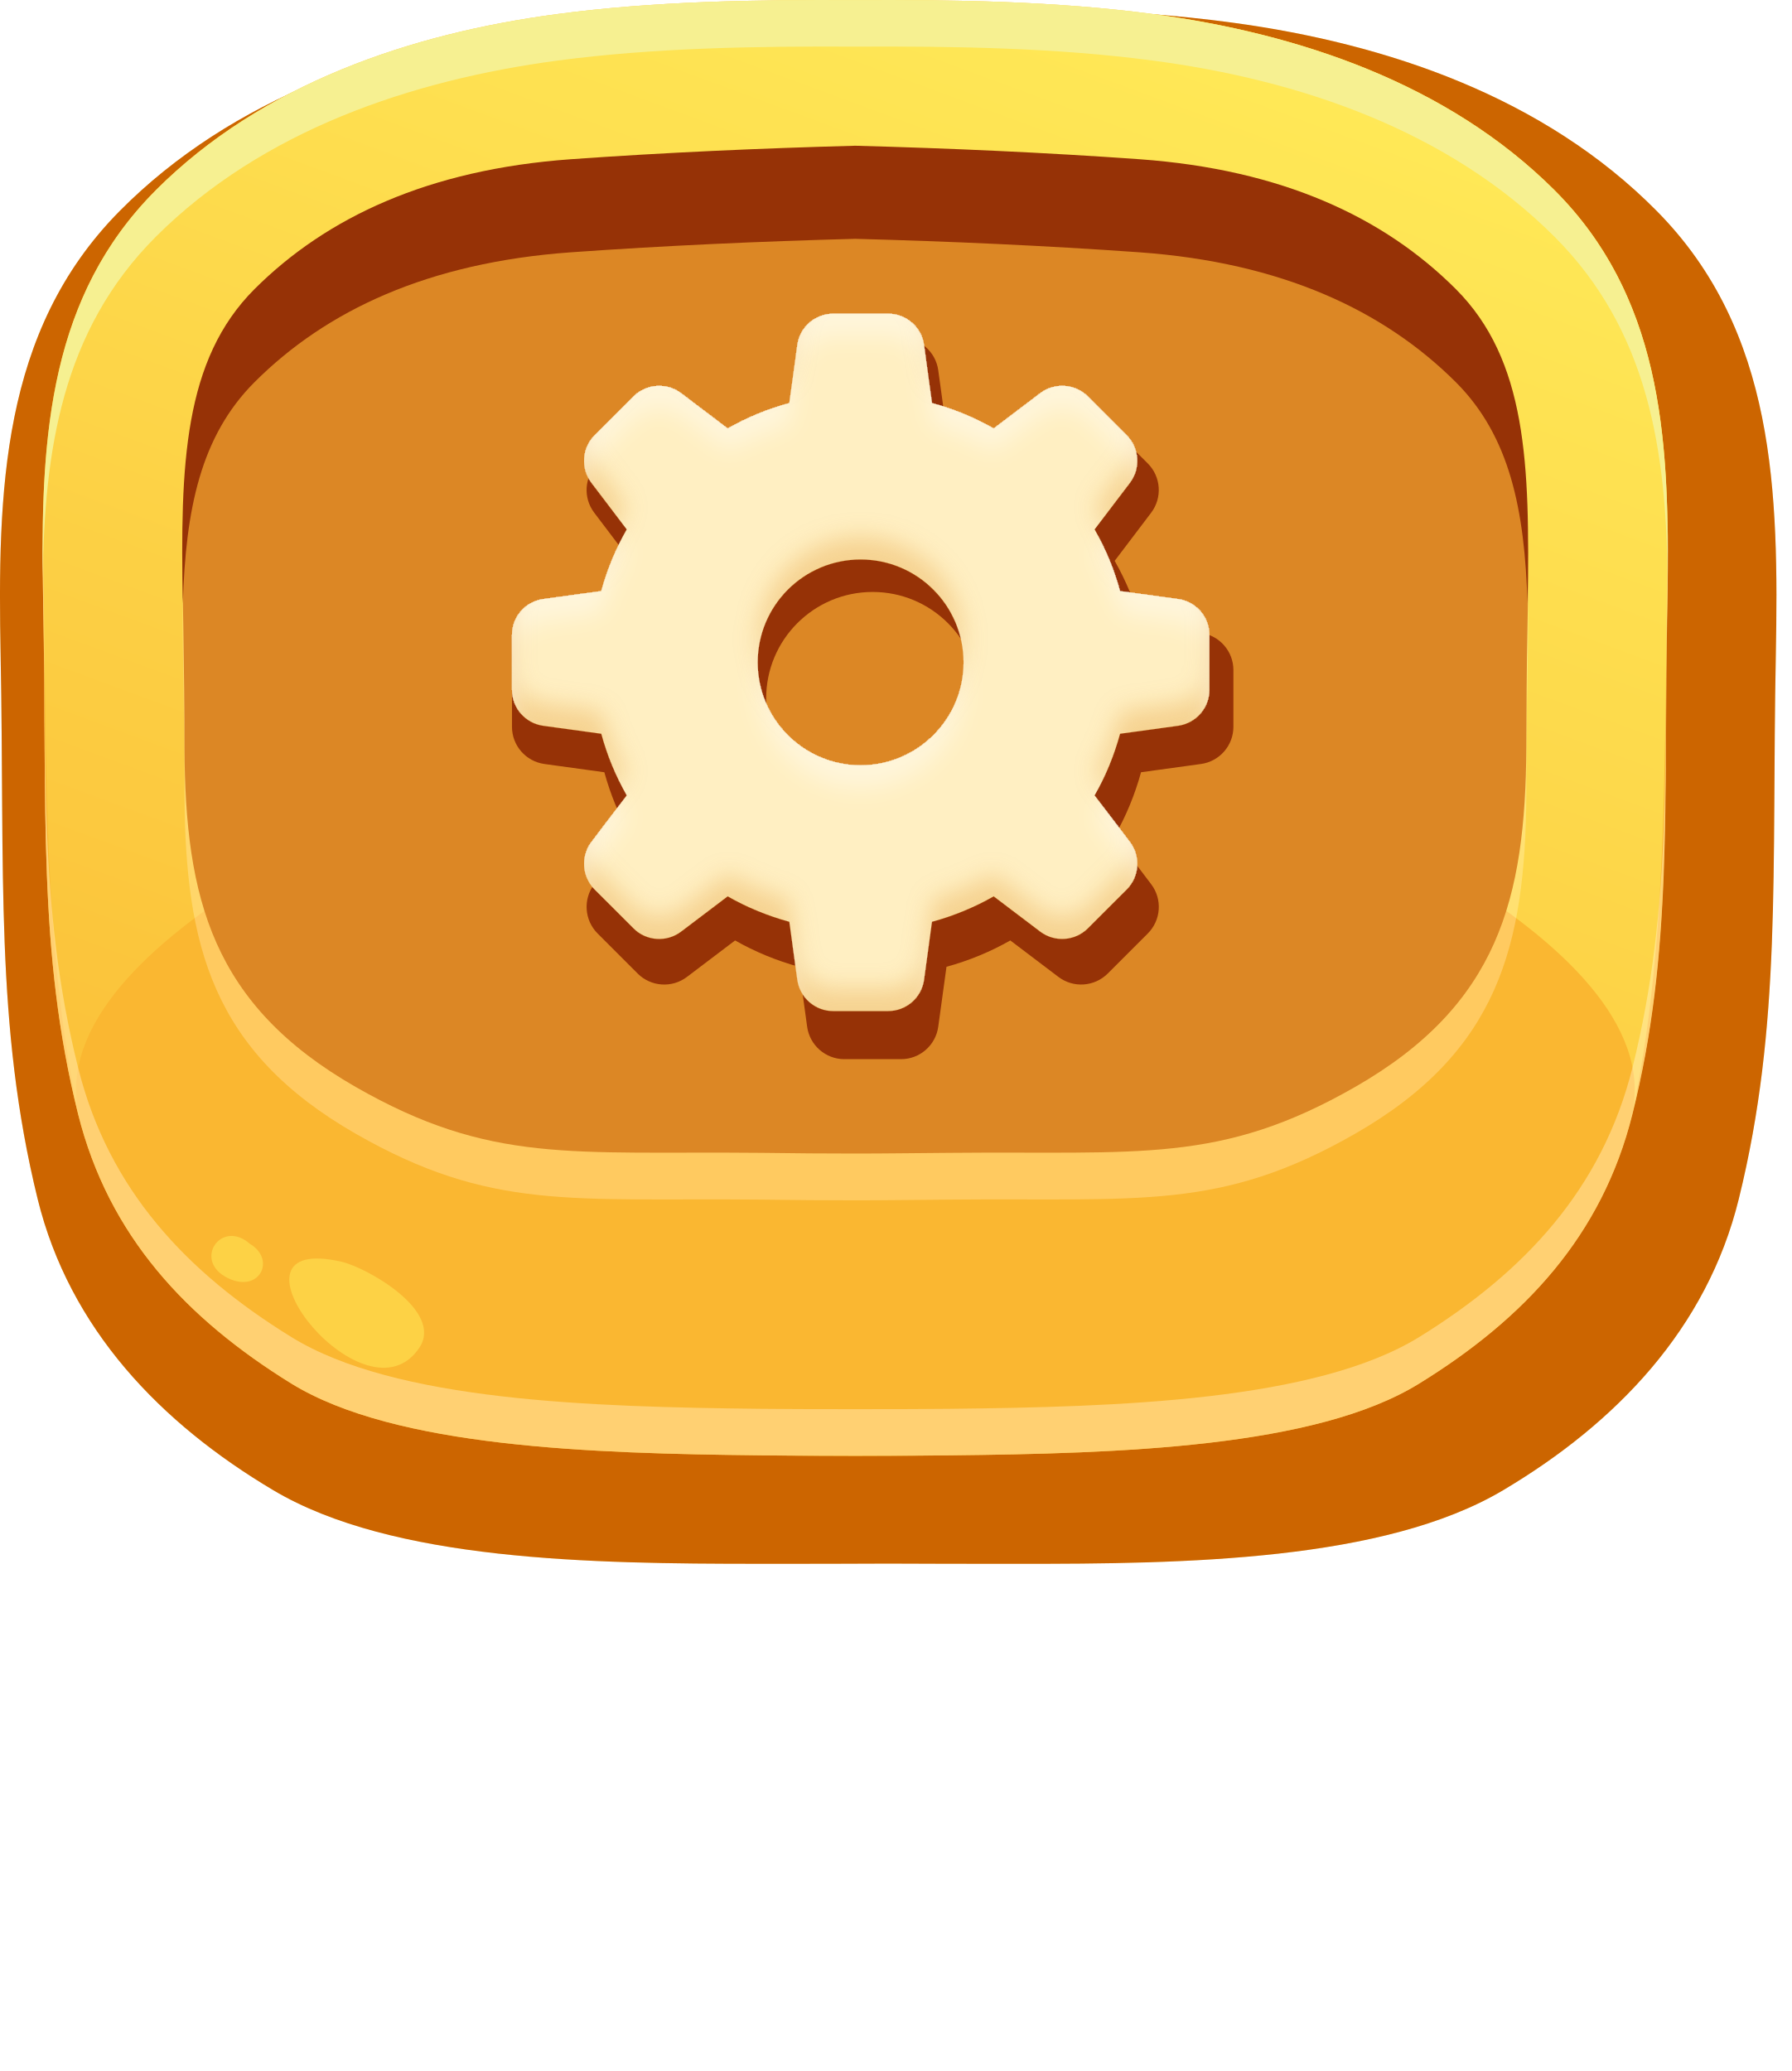
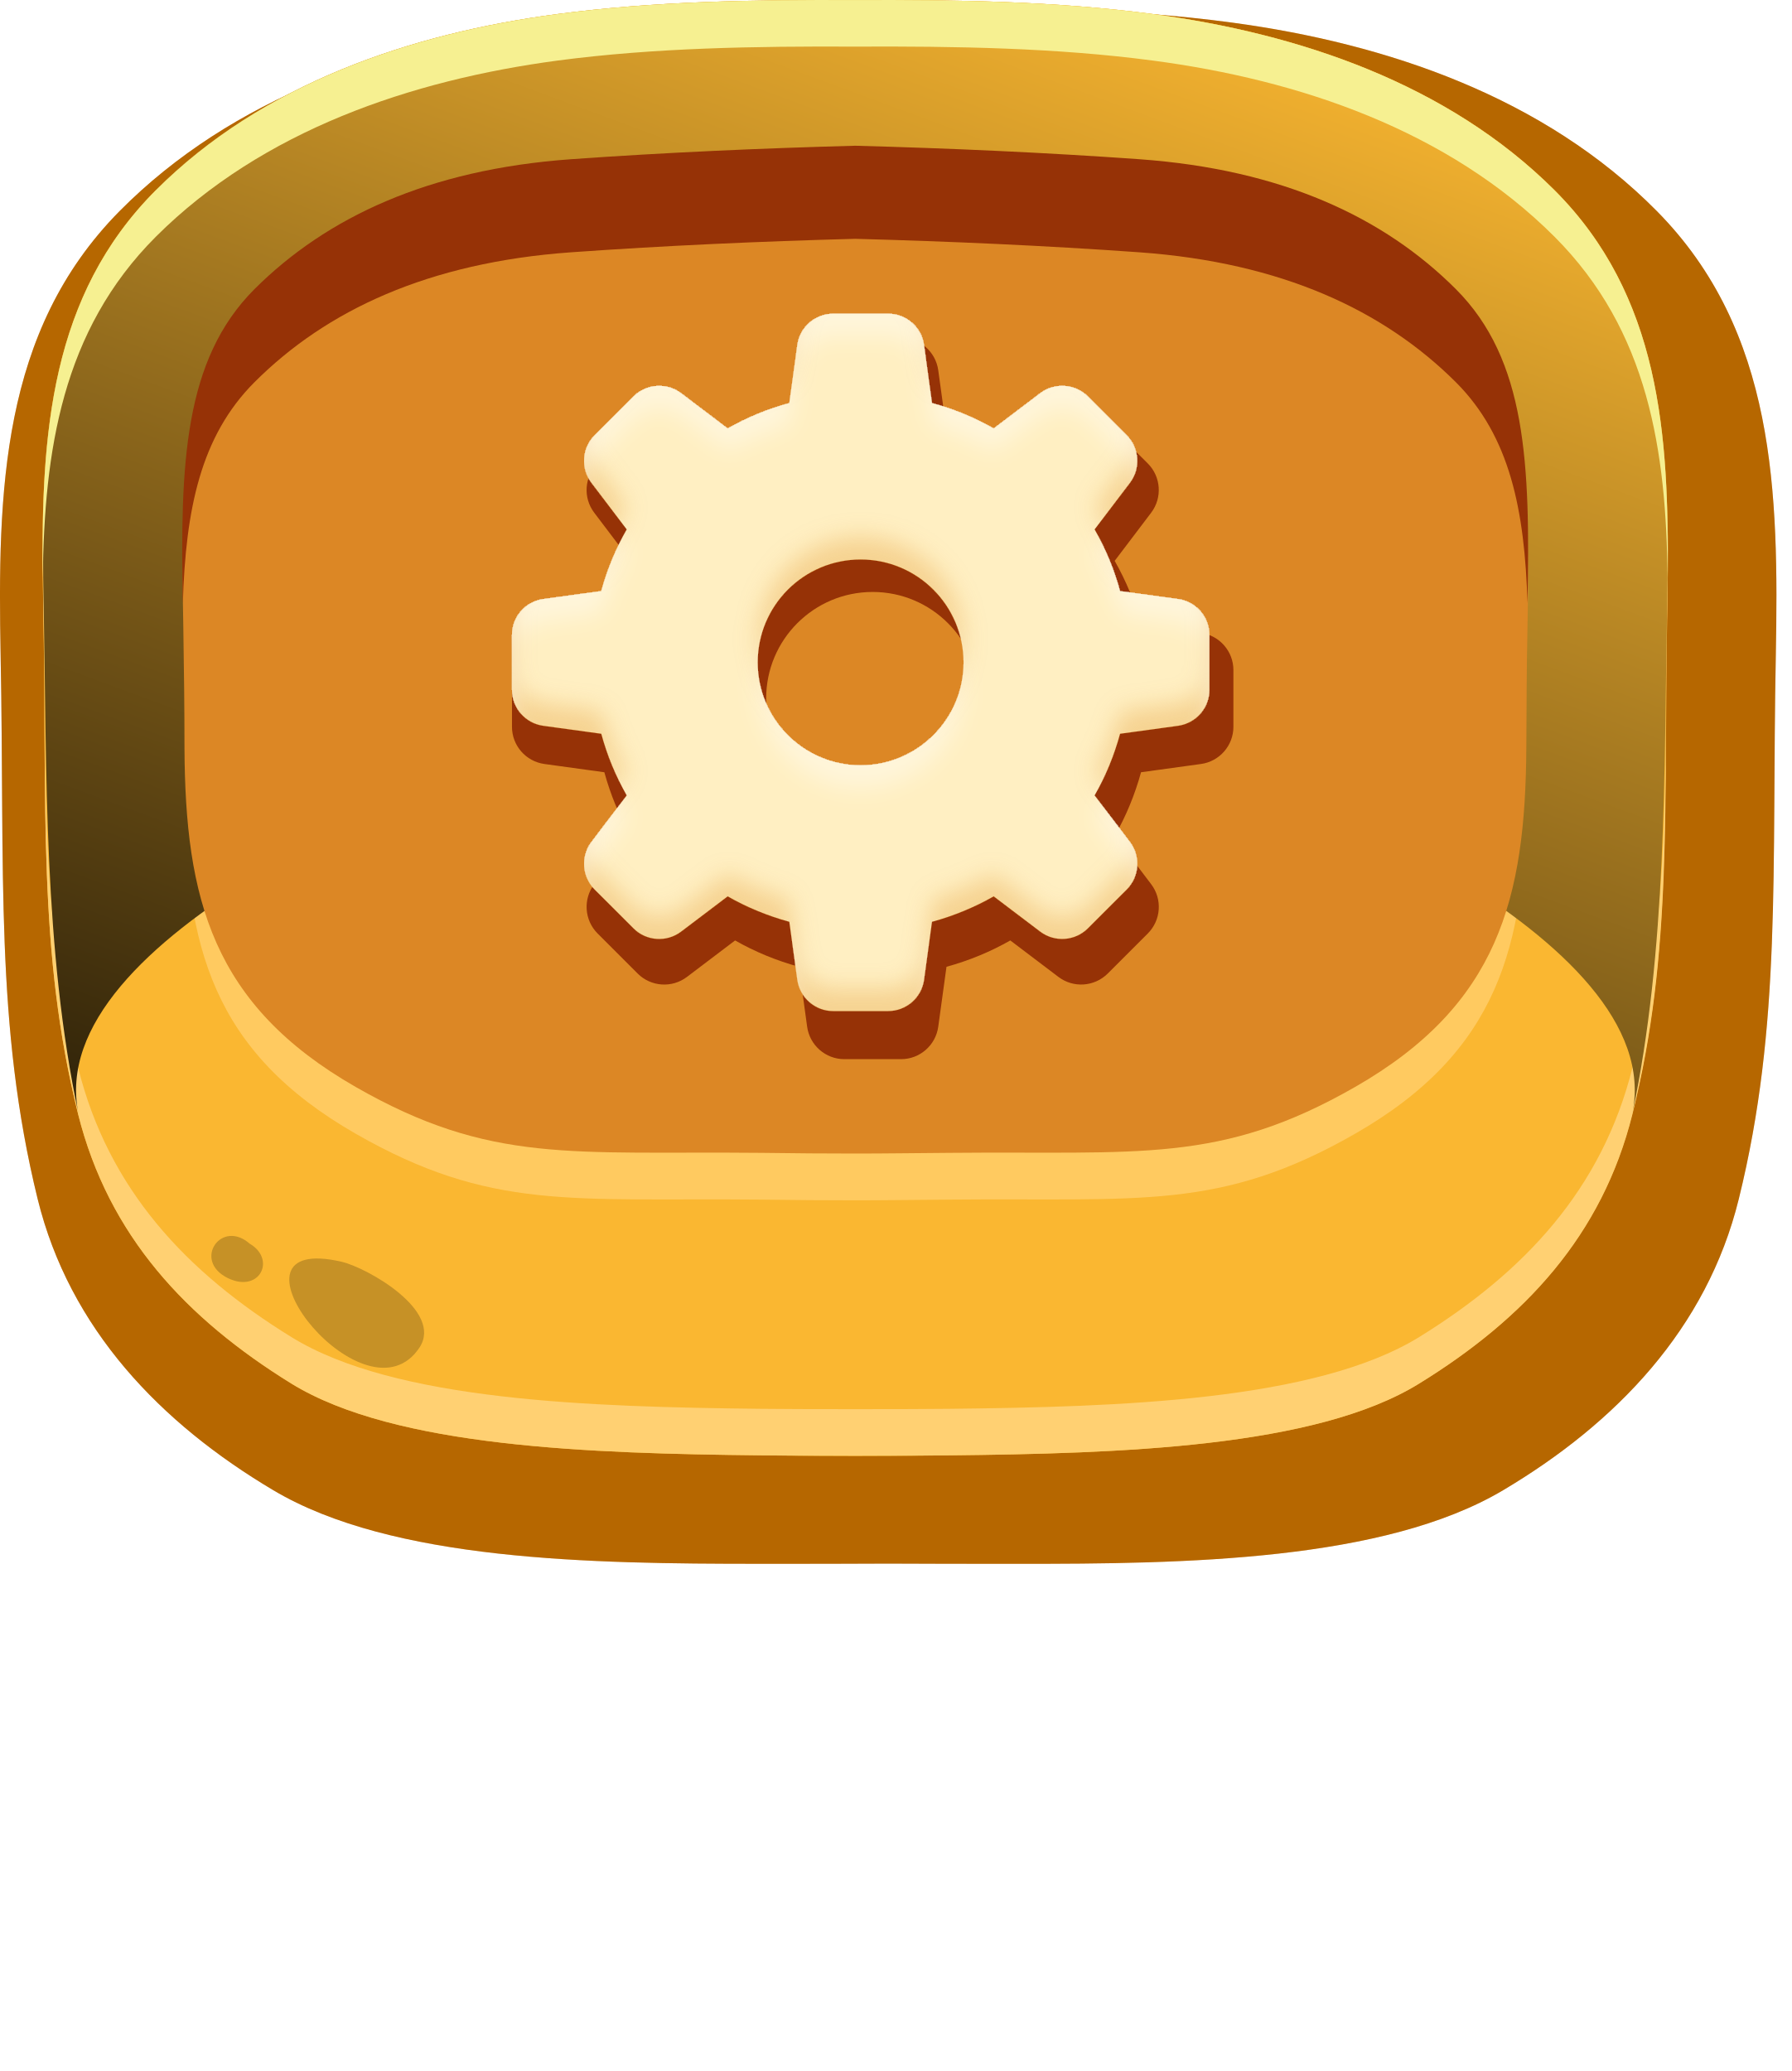
<svg xmlns="http://www.w3.org/2000/svg" width="77" height="89" viewBox="0 0 77 89" fill="none">
  <path d="M5.137 9.073C9.977 4.183 16.727 1.873 23.377 0.973C28.167 0.323 33.217 0.303 38.167 0.343C43.117 0.303 48.167 0.323 52.957 0.973C59.607 1.873 66.357 4.173 71.197 9.073C76.307 14.243 76.437 21.153 76.307 28.183C76.127 37.453 76.567 44.033 74.717 51.523C73.347 57.103 69.437 61.163 64.587 64.043C59.467 67.083 50.917 67.213 43.727 67.203C41.697 67.203 39.857 67.203 38.167 67.193C36.477 67.203 34.647 67.203 32.607 67.203C25.417 67.203 16.857 67.083 11.747 64.043C6.897 61.163 2.987 57.103 1.617 51.523C-0.223 44.033 0.207 37.443 0.027 28.183C-0.103 21.143 0.027 14.243 5.137 9.073Z" fill="url(#paint0_linear_90_9670)" />
-   <g style="mix-blend-mode:hard-light" opacity="0.3">
-     <path d="M5.137 9.073C9.977 4.183 16.727 1.873 23.377 0.973C28.167 0.323 33.217 0.303 38.167 0.343C43.117 0.303 48.167 0.323 52.957 0.973C59.607 1.873 66.357 4.173 71.197 9.073C76.307 14.243 76.437 21.153 76.307 28.183C76.127 37.453 76.567 44.033 74.717 51.523C73.347 57.103 69.437 61.163 64.587 64.043C59.467 67.083 50.917 67.213 43.727 67.203C41.697 67.203 34.647 67.203 32.607 67.203C25.417 67.203 16.857 67.083 11.747 64.043C6.897 61.163 2.987 57.103 1.617 51.523C-0.223 44.033 0.207 37.443 0.027 28.183C-0.103 21.143 0.027 14.243 5.137 9.073Z" fill="url(#paint1_radial_90_9670)" style="mix-blend-mode:screen" />
+   <g opacity="0.3">
+     <path d="M5.137 9.073C9.977 4.183 16.727 1.873 23.377 0.973C28.167 0.323 33.217 0.303 38.167 0.343C43.117 0.303 48.167 0.323 52.957 0.973C59.607 1.873 66.357 4.173 71.197 9.073C76.307 14.243 76.437 21.153 76.307 28.183C76.127 37.453 76.567 44.033 74.717 51.523C73.347 57.103 69.437 61.163 64.587 64.043C59.467 67.083 50.917 67.213 43.727 67.203C41.697 67.203 34.647 67.203 32.607 67.203C25.417 67.203 16.857 67.083 11.747 64.043C6.897 61.163 2.987 57.103 1.617 51.523C-0.223 44.033 0.207 37.443 0.027 28.183C-0.103 21.143 0.027 14.243 5.137 9.073Z" fill="url(#paint1_radial_90_9670)" />
  </g>
  <path d="M6.697 8.173C11.277 3.593 17.667 1.433 23.957 0.603C28.097 0.053 32.447 -0.017 36.747 0.003C41.037 -0.017 45.387 0.053 49.537 0.603C55.827 1.443 62.217 3.603 66.797 8.173C71.637 13.013 71.757 19.473 71.637 26.053C71.467 34.723 71.887 40.883 70.137 47.883C68.837 53.103 65.497 56.673 60.967 59.463C56.517 62.213 48.087 62.463 40.797 62.543C39.347 62.563 38.007 62.573 36.747 62.573C35.487 62.573 34.147 62.563 32.697 62.543C25.407 62.463 16.987 62.203 12.527 59.463C7.997 56.663 4.667 53.103 3.357 47.883C1.607 40.873 2.027 34.713 1.857 26.053C1.727 19.473 1.857 13.013 6.697 8.173Z" fill="url(#paint2_linear_90_9670)" />
  <path d="M1.857 24.053C2.027 32.723 1.607 38.883 3.357 45.883C4.657 51.103 7.997 54.673 12.527 57.463C16.977 60.213 25.407 60.463 32.697 60.543C34.148 60.563 39.347 60.563 40.807 60.543C48.097 60.463 56.517 60.203 60.977 57.463C65.507 54.663 68.838 51.103 70.147 45.883C71.897 38.873 71.478 32.713 71.647 24.053C71.647 23.643 71.657 23.233 71.668 22.823C71.677 23.893 71.668 24.973 71.647 26.053C71.478 34.723 71.897 40.883 70.147 47.883C68.847 53.103 65.507 56.673 60.977 59.463C56.528 62.213 48.097 62.463 40.807 62.543C39.358 62.563 34.157 62.563 32.697 62.543C25.407 62.463 16.988 62.203 12.527 59.463C7.997 56.663 4.667 53.103 3.357 47.883C1.607 40.873 2.027 34.713 1.857 26.053C1.837 24.973 1.827 23.893 1.837 22.823C1.837 23.233 1.847 23.643 1.857 24.053Z" fill="url(#paint3_radial_90_9670)" />
  <path d="M36.747 9.263C40.827 9.373 44.897 9.553 48.967 9.843C55.087 10.283 59.467 12.333 62.557 15.423C65.597 18.463 65.757 22.943 65.637 28.943C65.597 30.773 65.597 32.493 65.587 34.133C65.547 40.643 64.387 45.193 58.227 48.723C52.427 52.043 48.977 51.473 40.807 51.553C39.357 51.563 38.017 51.583 36.757 51.583C35.497 51.583 34.157 51.573 32.707 51.553C24.537 51.473 21.087 52.043 15.287 48.723C9.127 45.193 7.957 40.643 7.927 34.133C7.927 32.493 7.907 30.773 7.877 28.943C7.757 22.943 7.917 18.463 10.957 15.423C14.047 12.343 18.427 10.283 24.547 9.843C28.617 9.553 32.687 9.373 36.767 9.263H36.747Z" fill="#FFCA60" />
-   <path style="mix-blend-mode:screen" d="M6.697 8.173C11.277 3.593 17.667 1.433 23.957 0.603C28.097 0.053 32.447 -0.017 36.747 0.003C41.037 -0.017 45.387 0.053 49.537 0.603C55.827 1.443 62.217 3.603 66.797 8.173C71.637 13.013 71.757 19.473 71.637 26.053C71.497 33.263 71.637 40.793 70.137 47.883C71.767 40.223 54.677 33.543 49.627 31.613C45.457 30.023 41.137 28.783 36.757 27.883C32.367 28.783 28.057 30.023 23.887 31.613C18.837 33.543 1.747 40.223 3.377 47.883C1.867 40.793 2.017 33.253 1.877 26.053C1.747 19.473 1.877 13.013 6.717 8.173H6.697Z" fill="url(#paint4_linear_90_9670)" />
+   <path d="M6.697 8.173C11.277 3.593 17.667 1.433 23.957 0.603C28.097 0.053 32.447 -0.017 36.747 0.003C41.037 -0.017 45.387 0.053 49.537 0.603C55.827 1.443 62.217 3.603 66.797 8.173C71.637 13.013 71.757 19.473 71.637 26.053C71.497 33.263 71.637 40.793 70.137 47.883C71.767 40.223 54.677 33.543 49.627 31.613C45.457 30.023 41.137 28.783 36.757 27.883C32.367 28.783 28.057 30.023 23.887 31.613C18.837 33.543 1.747 40.223 3.377 47.883C1.867 40.793 2.017 33.253 1.877 26.053C1.747 19.473 1.877 13.013 6.717 8.173H6.697Z" fill="url(#paint4_linear_90_9670)" />
  <path d="M10.937 13.413C14.027 10.333 18.407 8.273 24.527 7.833C28.597 7.543 32.667 7.363 36.747 7.253C40.827 7.363 44.897 7.543 48.967 7.833C55.087 8.273 59.467 10.323 62.557 13.413C65.597 16.453 65.757 20.933 65.637 26.933C65.597 28.763 65.597 30.483 65.587 32.123C65.547 38.633 64.387 43.183 58.227 46.713C52.427 50.033 48.977 49.463 40.807 49.543C39.357 49.553 38.017 49.573 36.757 49.573C35.497 49.573 34.157 49.563 32.707 49.543C24.537 49.463 21.087 50.033 15.287 46.713C9.127 43.183 7.957 38.633 7.927 32.123C7.927 30.483 7.907 28.763 7.877 26.933C7.757 20.933 7.917 16.453 10.957 13.413H10.937Z" fill="url(#paint5_linear_90_9670)" />
  <path d="M51.606 27.198L49.031 26.844C48.765 25.875 48.385 24.956 47.898 24.102L49.466 22.033C49.952 21.391 49.891 20.487 49.321 19.917L47.599 18.196C47.03 17.626 46.126 17.562 45.482 18.05L43.413 19.618C42.56 19.132 41.638 18.752 40.671 18.486L40.317 15.911C40.207 15.113 39.523 14.517 38.718 14.517H36.282C35.475 14.517 34.793 15.113 34.683 15.911L34.329 18.486C33.359 18.752 32.44 19.132 31.587 19.618L29.518 18.05C28.876 17.564 27.972 17.626 27.401 18.196L25.679 19.917C25.109 20.487 25.046 21.391 25.534 22.033L27.101 24.102C26.616 24.956 26.235 25.877 25.969 26.844L23.394 27.198C22.596 27.308 22 27.992 22 28.797V31.234C22 32.041 22.596 32.722 23.394 32.832L25.969 33.187C26.235 34.156 26.616 35.075 27.101 35.929L25.534 37.998C25.048 38.64 25.109 39.544 25.679 40.116L27.401 41.838C27.97 42.407 28.874 42.471 29.518 41.983L31.587 40.415C32.44 40.901 33.362 41.281 34.329 41.547L34.683 44.122C34.793 44.921 35.477 45.517 36.282 45.517H38.718C39.525 45.517 40.207 44.921 40.317 44.122L40.671 41.547C41.641 41.281 42.56 40.901 43.413 40.415L45.482 41.983C46.124 42.469 47.028 42.407 47.599 41.838L49.321 40.116C49.891 39.546 49.955 38.642 49.466 37.998L47.898 35.929C48.385 35.075 48.765 34.154 49.031 33.187L51.606 32.832C52.404 32.722 53 32.039 53 31.234V28.797C53 27.99 52.404 27.308 51.606 27.198ZM37.498 34.592C34.971 34.592 32.922 32.542 32.922 30.015C32.922 27.489 34.971 25.439 37.498 25.439C40.024 25.439 42.074 27.489 42.074 30.015C42.074 32.542 40.024 34.592 37.498 34.592Z" fill="#963206" />
  <g filter="url(#filter0_ii_90_9670)">
    <path d="M50.619 25.744L48.13 25.402C47.873 24.464 47.505 23.576 47.035 22.751L48.551 20.751C49.021 20.13 48.961 19.256 48.41 18.704L46.746 17.04C46.196 16.489 45.322 16.427 44.699 16.899L42.699 18.415C41.874 17.945 40.984 17.577 40.048 17.32L39.706 14.831C39.6 14.059 38.939 13.483 38.161 13.483H35.806C35.026 13.483 34.367 14.059 34.261 14.831L33.918 17.32C32.981 17.577 32.092 17.945 31.268 18.415L29.267 16.899C28.647 16.429 27.773 16.489 27.221 17.04L25.556 18.704C25.006 19.254 24.944 20.128 25.416 20.751L26.931 22.751C26.462 23.576 26.094 24.466 25.837 25.402L23.348 25.744C22.576 25.85 22 26.511 22 27.289V29.644C22 30.424 22.576 31.083 23.348 31.19L25.837 31.532C26.094 32.469 26.462 33.358 26.931 34.182L25.416 36.183C24.946 36.803 25.006 37.677 25.556 38.23L27.221 39.894C27.771 40.444 28.645 40.506 29.267 40.034L31.268 38.519C32.092 38.988 32.983 39.356 33.918 39.613L34.261 42.102C34.367 42.874 35.028 43.45 35.806 43.45H38.161C38.941 43.45 39.6 42.874 39.706 42.102L40.048 39.613C40.986 39.356 41.874 38.988 42.699 38.519L44.699 40.034C45.32 40.504 46.194 40.444 46.746 39.894L48.41 38.23C48.961 37.679 49.023 36.805 48.551 36.183L47.035 34.182C47.505 33.358 47.873 32.467 48.13 31.532L50.619 31.19C51.391 31.083 51.967 30.422 51.967 29.644V27.289C51.967 26.509 51.391 25.85 50.619 25.744ZM36.981 32.89C34.539 32.89 32.558 30.909 32.558 28.467C32.558 26.024 34.539 24.043 36.981 24.043C39.423 24.043 41.405 26.024 41.405 28.467C41.405 30.909 39.423 32.89 36.981 32.89Z" fill="#FFEFC2" />
  </g>
  <path d="M36.747 6.263C40.827 6.373 44.897 6.553 48.967 6.843C55.087 7.283 59.467 9.333 62.557 12.423C65.597 15.463 65.757 19.933 65.637 25.923C65.517 21.903 64.877 18.743 62.557 16.423C59.467 13.343 55.087 11.283 48.967 10.843C44.897 10.553 40.827 10.373 36.747 10.263C32.667 10.373 28.597 10.553 24.527 10.843C18.407 11.283 14.027 13.333 10.937 16.423C8.617 18.743 7.977 21.893 7.857 25.923C7.737 19.933 7.897 15.463 10.937 12.423C14.027 9.343 18.407 7.283 24.527 6.843C28.597 6.553 32.667 6.373 36.747 6.263Z" fill="#963206" />
  <path d="M36.748 0.003C41.038 -0.017 45.388 0.053 49.538 0.603C55.828 1.443 62.218 3.603 66.797 8.173C71.338 12.713 71.728 18.673 71.657 24.823C71.597 19.393 70.847 14.223 66.797 10.173C62.218 5.593 55.828 3.433 49.538 2.603C45.398 2.053 41.047 1.983 36.748 2.003C32.458 1.983 28.108 2.053 23.957 2.603C17.668 3.443 11.277 5.603 6.697 10.173C2.657 14.213 1.907 19.383 1.837 24.823C1.767 18.673 2.157 12.713 6.697 8.173C11.277 3.593 17.668 1.433 23.957 0.603C28.098 0.053 32.447 -0.017 36.748 0.003Z" fill="#F6F091" />
-   <g style="mix-blend-mode:screen" opacity="0.73">
+   <g opacity="0.73">
    <path d="M10.498 53.333C11.967 53.933 11.238 55.633 9.787 54.923C8.257 54.173 9.517 52.353 10.748 53.463L10.498 53.343V53.333Z" fill="#B28222" />
  </g>
-   <g style="mix-blend-mode:screen" opacity="0.73">
+   <g opacity="0.73">
    <path d="M17.807 58.193C15.277 60.963 9.137 52.943 14.677 54.223C15.787 54.483 19.077 56.343 18.017 57.923C17.947 58.023 17.877 58.113 17.807 58.193Z" fill="#B28222" />
  </g>
  <defs>
    <filter id="filter0_ii_90_9670" x="22" y="12.483" width="29.967" height="31.967" filterUnits="userSpaceOnUse" color-interpolation-filters="sRGB">
      <feFlood flood-opacity="0" result="BackgroundImageFix" />
      <feBlend mode="normal" in="SourceGraphic" in2="BackgroundImageFix" result="shape" />
      <feColorMatrix in="SourceAlpha" type="matrix" values="0 0 0 0 0 0 0 0 0 0 0 0 0 0 0 0 0 0 127 0" result="hardAlpha" />
      <feOffset dy="-1" />
      <feGaussianBlur stdDeviation="0.5" />
      <feComposite in2="hardAlpha" operator="arithmetic" k2="-1" k3="1" />
      <feColorMatrix type="matrix" values="0 0 0 0 0.859 0 0 0 0 0.498 0 0 0 0 0.004 0 0 0 0.25 0" />
      <feBlend mode="normal" in2="shape" result="effect1_innerShadow_90_9670" />
      <feColorMatrix in="SourceAlpha" type="matrix" values="0 0 0 0 0 0 0 0 0 0 0 0 0 0 0 0 0 0 127 0" result="hardAlpha" />
      <feOffset dy="1" />
      <feGaussianBlur stdDeviation="0.5" />
      <feComposite in2="hardAlpha" operator="arithmetic" k2="-1" k3="1" />
      <feColorMatrix type="matrix" values="0 0 0 0 1 0 0 0 0 1 0 0 0 0 1 0 0 0 0.4 0" />
      <feBlend mode="normal" in2="effect1_innerShadow_90_9670" result="effect2_innerShadow_90_9670" />
    </filter>
    <linearGradient id="paint0_linear_90_9670" x1="38.157" y1="-742.578" x2="38.157" y2="-742.578" gradientUnits="userSpaceOnUse">
      <stop stop-color="#AD5D00" />
      <stop offset="1" stop-color="#FF8900" />
    </linearGradient>
    <radialGradient id="paint1_radial_90_9670" cx="0" cy="0" r="1" gradientUnits="userSpaceOnUse" gradientTransform="translate(37.3346 -742.078) rotate(180) scale(81.12 84.5001)">
      <stop offset="0.87" />
      <stop offset="0.99" stop-color="#6D4900" />
    </radialGradient>
    <linearGradient id="paint2_linear_90_9670" x1="36.747" y1="-742.577" x2="36.747" y2="-742.577" gradientUnits="userSpaceOnUse">
      <stop stop-color="#FAB731" />
      <stop offset="1" stop-color="#FAB731" />
    </linearGradient>
    <radialGradient id="paint3_radial_90_9670" cx="0" cy="0" r="1" gradientUnits="userSpaceOnUse" gradientTransform="translate(-63.0625 -742.076) rotate(180) scale(123.45 123.45)">
      <stop offset="0.21" stop-color="#FFE5B3" />
      <stop offset="1" stop-color="#FFD072" />
    </radialGradient>
    <linearGradient id="paint4_linear_90_9670" x1="21.947" y1="70.603" x2="49.007" y2="-2.627" gradientUnits="userSpaceOnUse">
      <stop />
      <stop offset="1" stop-color="#FAB731" />
    </linearGradient>
    <linearGradient id="paint5_linear_90_9670" x1="36.747" y1="-742.577" x2="36.747" y2="-742.577" gradientUnits="userSpaceOnUse">
      <stop offset="0.01" stop-color="#D87C12" />
      <stop offset="1" stop-color="#DF9138" />
    </linearGradient>
  </defs>
</svg>
